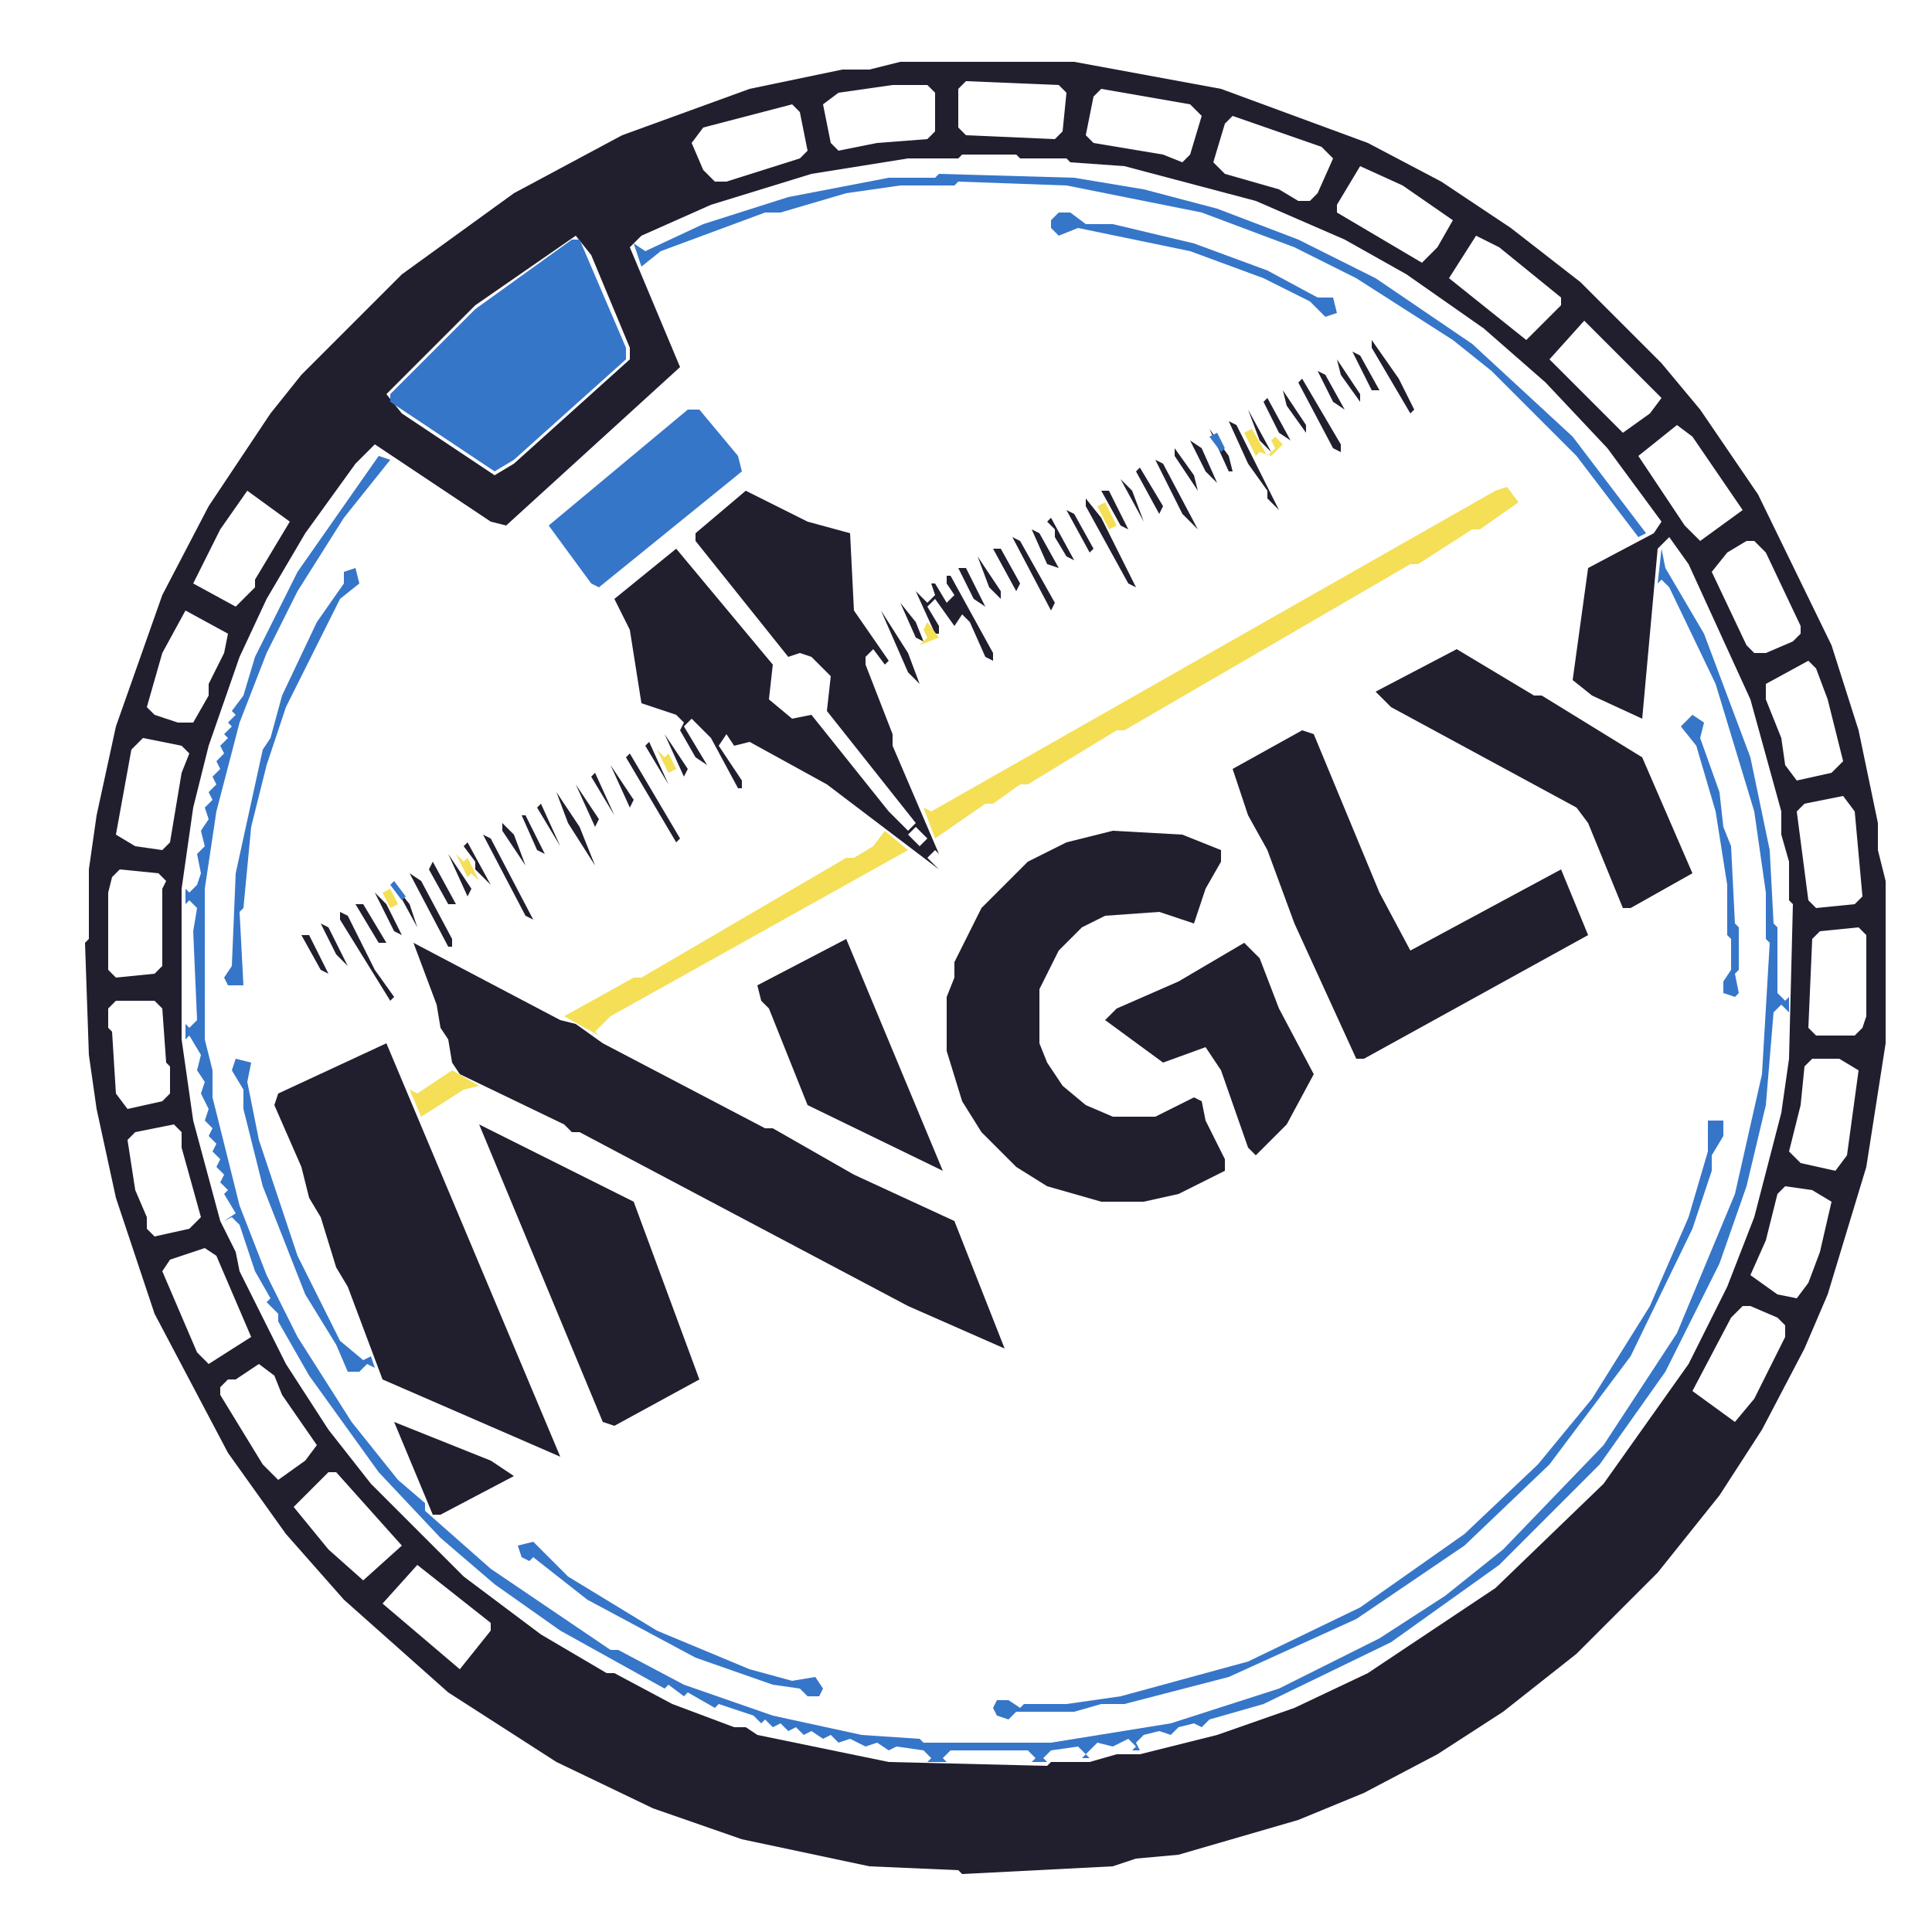
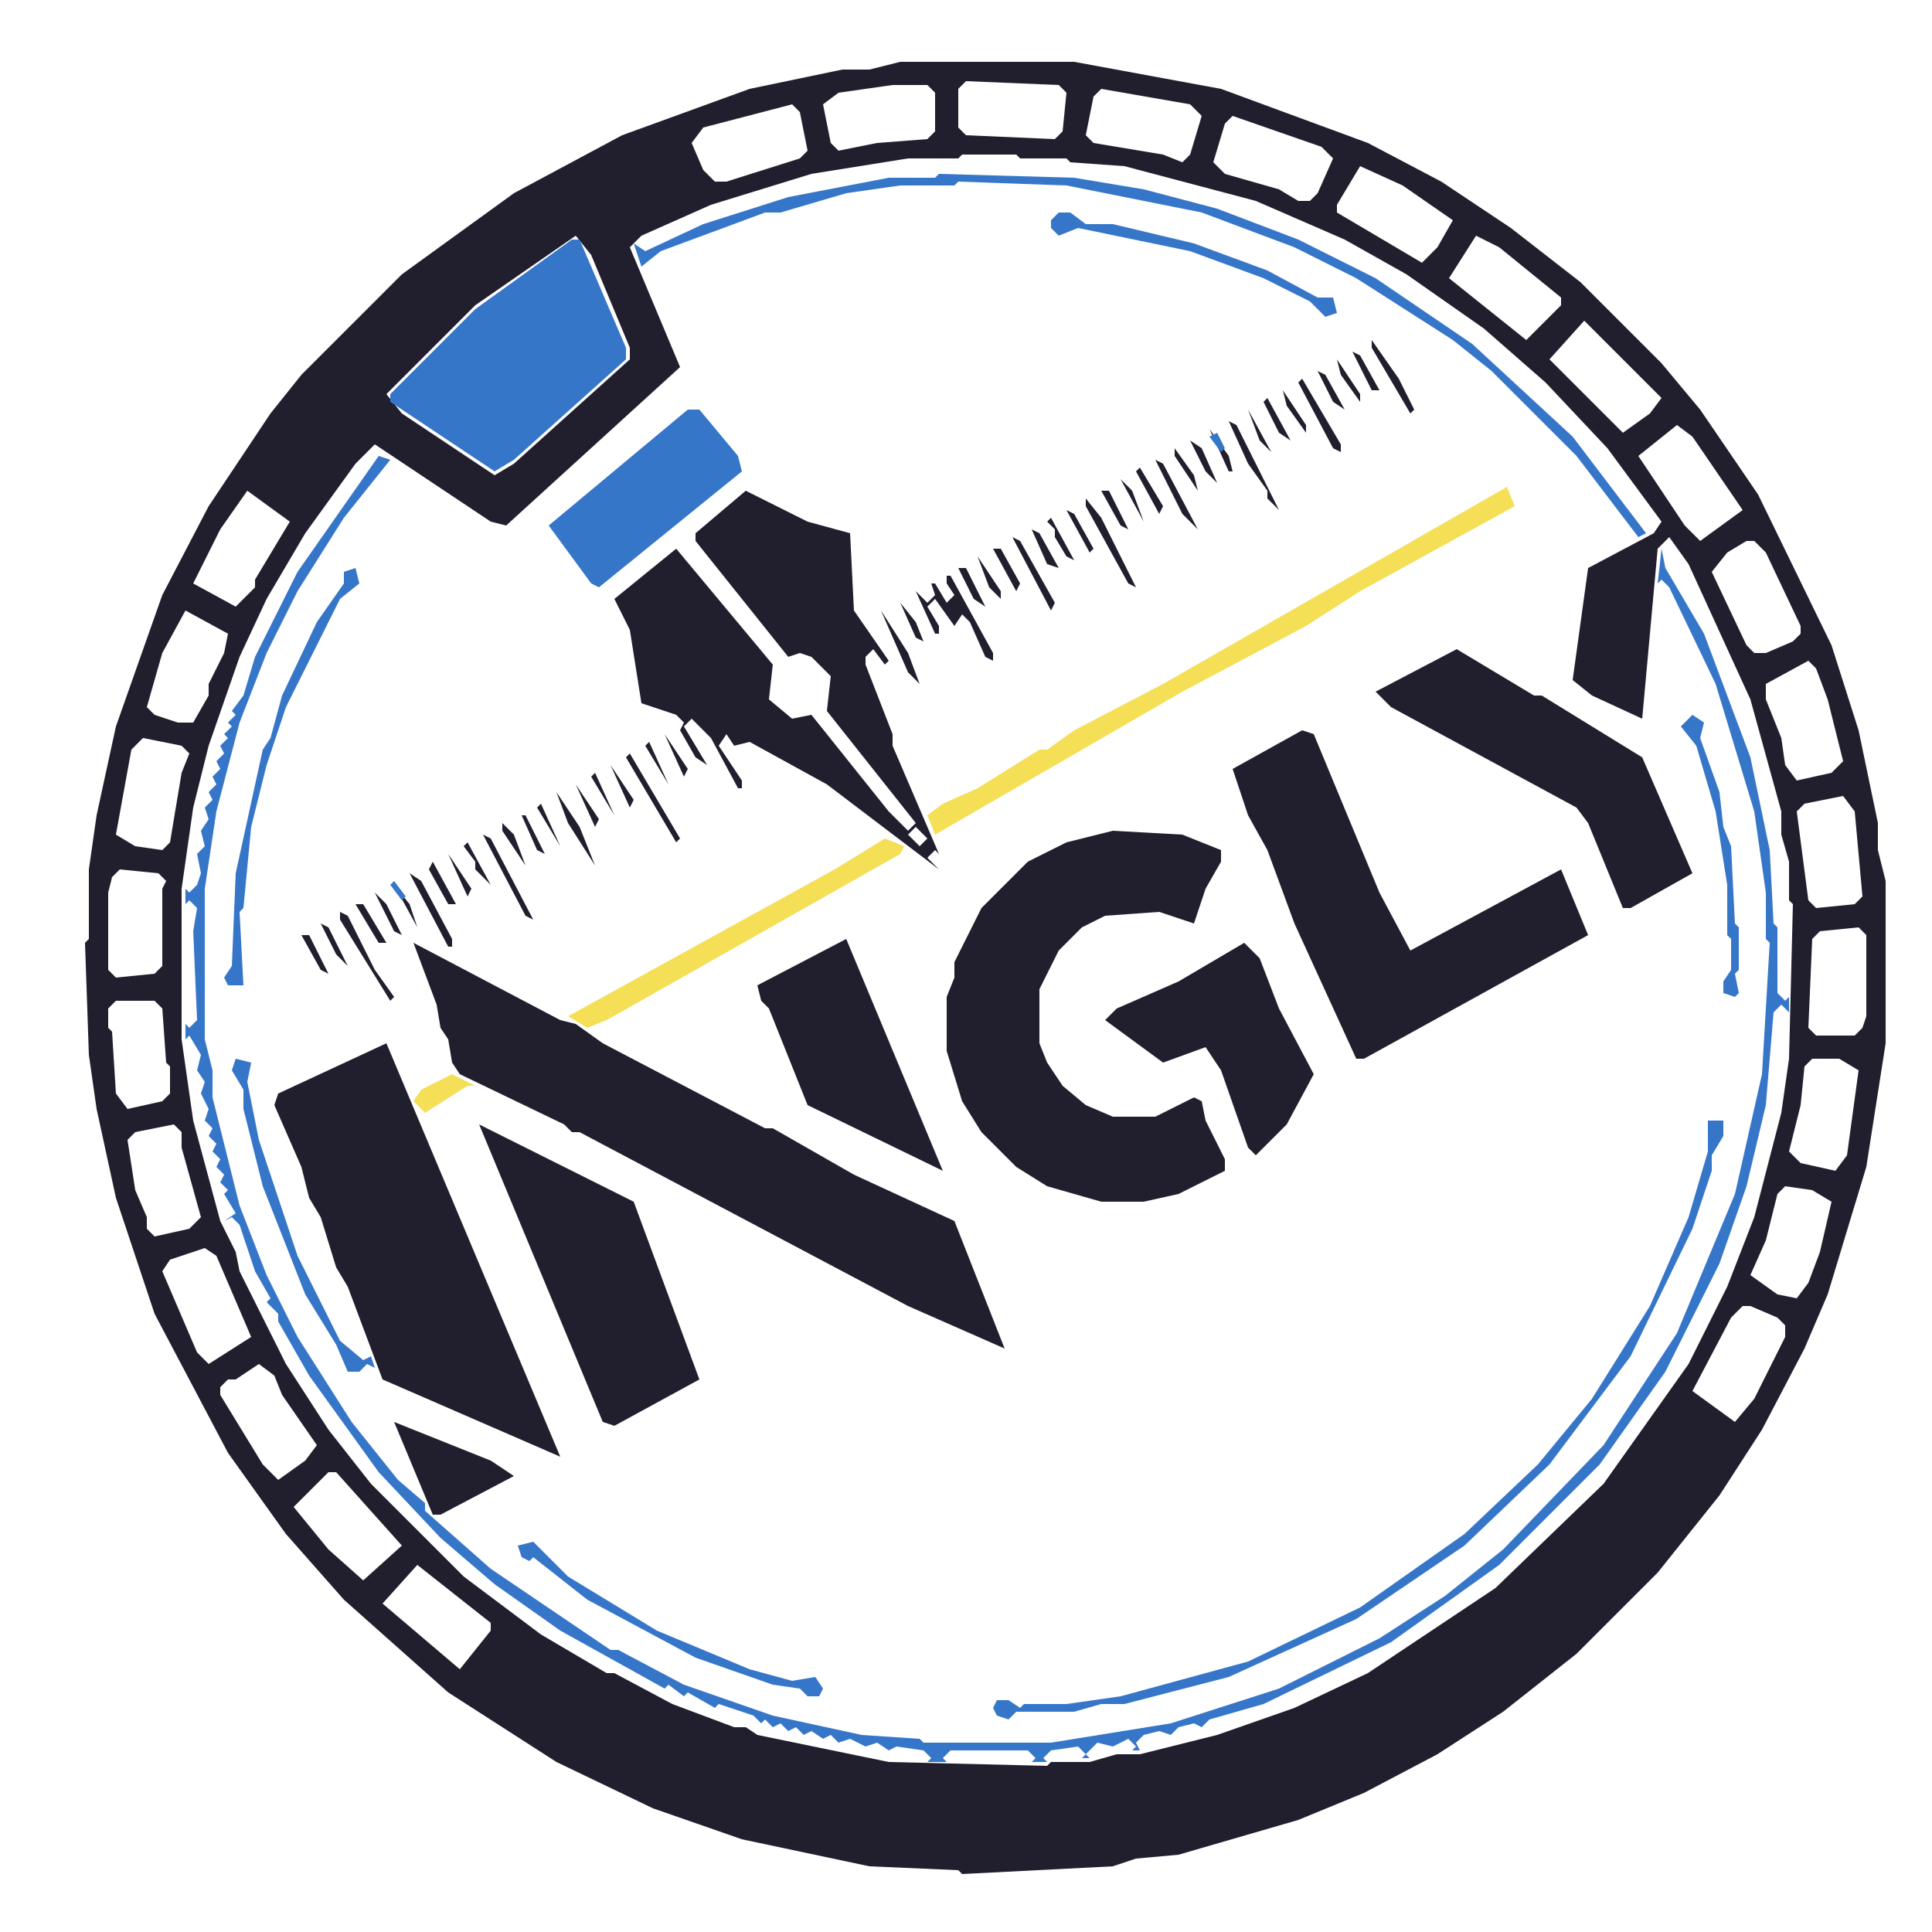
<svg xmlns="http://www.w3.org/2000/svg" viewBox="0 0 500 500" role="img" aria-labelledby="title desc">
  <rect width="500" height="500" fill="#fff" />
  <path fill="#211f2e" fill-rule="evenodd" d="M 218 18 L 194 23 L 161 35 L 133 50 L 104 71 L 78 97 L 70 107 L 54 131 L 42 154 L 30 188 L 25 211 L 23 225 L 23 243 L 22 244 L 23 273 L 25 287 L 30 310 L 40 340 L 59 376 L 74 397 L 89 414 L 116 438 L 144 456 L 169 468 L 192 476 L 225 483 L 248 484 L 249 485 L 288 483 L 294 481 L 305 480 L 336 471 L 353 464 L 372 454 L 389 443 L 408 428 L 429 407 L 445 387 L 456 370 L 467 349 L 473 335 L 483 302 L 488 270 L 488 228 L 486 220 L 486 213 L 481 189 L 474 167 L 455 128 L 440 106 L 430 94 L 409 73 L 391 59 L 373 47 L 354 37 L 316 23 L 278 16 L 233 16 L 225 18 Z M 108 405 L 127 420 L 127 422 L 119 432 L 99 415 Z M 85 381 L 87 381 L 104 400 L 94 409 L 85 401 L 76 390 Z M 67 353 L 71 356 L 73 361 L 82 374 L 79 378 L 72 383 L 68 379 L 57 361 L 57 359 L 59 357 L 61 357 Z M 453 338 L 460 341 L 462 343 L 462 346 L 454 362 L 449 368 L 438 360 L 448 341 L 451 338 Z M 53 323 L 56 325 L 65 346 L 54 353 L 51 350 L 42 329 L 44 326 Z M 462 307 L 469 308 L 474 311 L 471 324 L 468 332 L 465 336 L 460 335 L 453 330 L 457 321 L 460 309 Z M 45 291 L 47 293 L 47 297 L 52 315 L 49 318 L 40 320 L 38 318 L 38 315 L 35 308 L 33 295 L 35 293 Z M 469 274 L 476 274 L 481 277 L 478 299 L 475 303 L 466 301 L 463 298 L 466 286 L 467 276 Z M 30 259 L 40 259 L 42 261 L 43 275 L 44 276 L 44 283 L 42 285 L 33 287 L 30 283 L 29 267 L 28 266 L 28 261 Z M 481 240 L 483 242 L 483 263 L 482 266 L 480 268 L 470 268 L 468 266 L 469 243 L 471 241 Z M 31 225 L 41 226 L 43 228 L 42 230 L 42 250 L 40 252 L 30 253 L 28 251 L 28 231 L 29 227 Z M 477 206 L 480 210 L 482 232 L 480 234 L 470 235 L 468 233 L 465 210 L 467 208 Z M 37 191 L 47 193 L 49 195 L 47 200 L 44 218 L 42 220 L 35 219 L 30 216 L 34 194 Z M 468 171 L 470 173 L 473 181 L 477 197 L 474 200 L 465 202 L 462 198 L 461 191 L 457 181 L 457 177 Z M 48 158 L 59 164 L 58 169 L 54 177 L 54 180 L 50 187 L 46 187 L 40 185 L 38 183 L 42 169 Z M 452 140 L 454 140 L 457 143 L 466 162 L 466 164 L 464 166 L 457 169 L 454 169 L 452 167 L 443 148 L 447 143 Z M 64 127 L 75 135 L 66 150 L 66 152 L 61 157 L 50 151 L 57 137 Z M 434 110 L 438 113 L 451 132 L 440 140 L 436 136 L 424 118 Z M 410 83 L 430 103 L 427 107 L 420 112 L 401 93 Z M 382 61 L 388 64 L 404 77 L 404 79 L 395 88 L 375 72 Z M 149 61 L 153 66 L 163 90 L 163 93 L 133 120 L 128 123 L 104 107 L 100 102 L 123 79 Z M 352 43 L 363 48 L 376 57 L 372 64 L 368 68 L 346 55 L 346 53 Z M 249 40 L 263 40 L 264 41 L 276 41 L 277 42 L 291 43 L 325 52 L 348 62 L 364 71 L 384 85 L 400 99 L 416 116 L 430 135 L 428 138 L 411 147 L 407 176 L 412 180 L 425 186 L 429 142 L 432 139 L 437 146 L 453 181 L 461 210 L 461 216 L 463 223 L 463 233 L 464 234 L 463 274 L 461 288 L 454 315 L 447 333 L 437 353 L 415 384 L 387 411 L 354 433 L 335 442 L 315 449 L 295 454 L 289 454 L 282 456 L 272 456 L 271 457 L 230 456 L 196 449 L 193 447 L 190 447 L 174 441 L 159 433 L 157 433 L 140 423 L 120 408 L 96 384 L 85 370 L 74 353 L 62 329 L 61 324 L 57 316 L 50 290 L 47 269 L 47 230 L 50 209 L 54 193 L 62 170 L 69 155 L 79 138 L 92 120 L 97 115 L 127 135 L 131 136 L 176 95 L 163 64 L 166 61 L 184 53 L 210 45 L 235 41 L 248 41 Z M 102 368 L 112 392 L 114 392 L 133 382 L 127 378 Z M 124 291 L 156 368 L 159 369 L 181 357 L 164 311 Z M 72 283 L 71 286 L 78 302 L 80 310 L 83 315 L 87 328 L 90 333 L 99 357 L 145 377 L 100 270 Z M 322 244 L 305 254 L 289 261 L 286 264 L 301 275 L 312 271 L 316 277 L 323 297 L 325 299 L 333 291 L 340 278 L 331 261 L 326 248 Z M 107 244 L 113 260 L 114 266 L 116 269 L 117 275 L 119 278 L 146 291 L 148 293 L 150 293 L 235 338 L 260 349 L 247 316 L 221 304 L 200 292 L 198 292 L 156 270 L 149 265 L 145 264 Z M 196 255 L 197 259 L 199 261 L 209 286 L 244 303 L 219 243 Z M 78 242 L 83 251 L 85 252 L 80 242 Z M 83 239 L 87 247 L 90 250 L 85 240 Z M 88 236 L 88 238 L 101 259 L 102 258 L 97 251 L 90 237 Z M 92 234 L 98 244 L 100 244 L 94 234 Z M 97 231 L 102 241 L 104 242 L 100 234 Z M 102 229 L 108 240 L 106 234 Z M 106 226 L 116 245 L 117 245 L 117 243 L 109 228 Z M 112 223 L 111 225 L 116 234 L 118 234 Z M 116 221 L 121 232 L 122 230 Z M 121 218 L 120 219 L 123 223 L 123 225 L 127 229 Z M 125 216 L 136 237 L 138 238 L 127 217 Z M 288 215 L 276 218 L 266 223 L 254 235 L 247 249 L 247 253 L 245 258 L 245 272 L 249 285 L 254 293 L 263 302 L 271 307 L 285 311 L 296 311 L 305 309 L 317 303 L 317 300 L 312 290 L 311 285 L 309 284 L 299 289 L 288 289 L 281 286 L 275 281 L 271 275 L 269 270 L 269 256 L 274 246 L 280 240 L 286 237 L 300 236 L 309 239 L 312 230 L 316 223 L 316 220 L 306 216 Z M 130 213 L 130 215 L 136 224 L 133 216 Z M 135 211 L 139 220 L 141 221 L 136 211 Z M 140 208 L 139 209 L 145 219 Z M 144 205 L 147 213 L 154 224 L 150 214 Z M 149 203 L 154 214 L 155 212 Z M 154 200 L 153 201 L 159 211 Z M 158 198 L 163 209 L 164 207 Z M 163 195 L 162 196 L 175 218 L 176 217 Z M 168 192 L 167 193 L 173 203 Z M 172 190 L 177 201 L 178 199 Z M 319 199 L 323 211 L 328 220 L 335 239 L 351 274 L 353 274 L 411 242 L 404 225 L 365 246 L 357 231 L 340 190 L 337 189 Z M 356 179 L 360 183 L 408 209 L 411 213 L 420 235 L 422 235 L 438 226 L 425 196 L 399 180 L 397 180 L 377 168 Z M 228 158 L 235 174 L 238 177 L 235 169 Z M 233 156 L 237 165 L 239 166 L 237 161 Z M 237 153 L 242 164 L 243 164 L 243 162 L 240 157 L 242 155 L 247 162 L 249 159 L 251 161 L 255 170 L 257 171 L 257 169 L 246 149 L 245 149 L 245 151 L 247 154 L 245 156 L 242 151 L 241 151 L 242 154 L 240 156 Z M 248 147 L 252 155 L 255 157 L 250 147 Z M 253 144 L 256 152 L 259 155 L 259 153 Z M 257 142 L 263 153 L 264 151 L 259 142 Z M 262 139 L 272 158 L 273 156 L 264 140 Z M 267 137 L 271 146 L 274 147 L 269 138 Z M 272 134 L 271 135 L 273 137 L 273 139 L 276 144 L 278 145 Z M 276 132 L 282 143 L 283 142 L 278 133 Z M 281 129 L 281 131 L 292 151 L 294 152 L 285 134 Z M 285 127 L 290 136 L 292 137 L 287 127 Z M 193 127 L 180 138 L 180 140 L 204 170 L 207 169 L 210 170 L 215 175 L 214 184 L 237 213 L 235 215 L 230 210 L 210 185 L 205 186 L 199 181 L 200 172 L 175 142 L 159 155 L 163 163 L 166 182 L 175 185 L 177 187 L 176 189 L 180 196 L 183 198 L 177 188 L 179 186 L 184 191 L 191 204 L 192 204 L 192 202 L 186 193 L 188 190 L 190 193 L 194 192 L 214 203 L 243 225 L 240 222 L 242 220 L 243 221 L 231 193 L 231 190 L 224 172 L 224 170 L 226 168 L 229 172 L 230 171 L 221 158 L 220 138 L 209 135 Z M 237 214 L 240 217 L 238 219 L 235 216 Z M 290 124 L 296 135 L 293 127 Z M 295 121 L 294 122 L 300 133 L 301 131 Z M 299 119 L 306 133 L 310 137 L 301 120 Z M 304 116 L 304 118 L 310 127 L 309 123 Z M 308 114 L 312 122 L 315 125 L 311 116 Z M 313 111 L 318 122 L 319 122 L 318 118 Z M 318 109 L 323 120 L 328 127 L 328 129 L 331 132 L 320 110 Z M 323 106 L 326 114 L 329 117 Z M 328 103 L 327 104 L 331 112 L 334 114 Z M 332 101 L 333 105 L 338 112 L 338 110 Z M 337 98 L 336 99 L 345 116 L 347 117 L 347 115 Z M 341 96 L 345 104 L 348 106 L 343 97 Z M 346 93 L 347 97 L 352 104 L 352 102 Z M 350 91 L 355 101 L 357 101 L 352 92 Z M 355 88 L 355 90 L 365 107 L 366 106 L 362 98 Z M 317 32 L 319 30 L 342 38 L 345 41 L 341 50 L 339 52 L 336 52 L 331 49 L 317 45 L 314 42 Z M 207 29 L 209 39 L 207 41 L 188 47 L 185 47 L 182 44 L 179 37 L 182 33 L 205 27 Z M 283 25 L 285 23 L 308 27 L 311 30 L 308 40 L 306 42 L 301 40 L 283 37 L 281 35 Z M 242 24 L 242 34 L 240 36 L 227 37 L 217 39 L 215 37 L 213 27 L 217 24 L 231 22 L 240 22 Z M 248 23 L 250 21 L 274 22 L 276 24 L 275 34 L 273 36 L 250 35 L 248 33 Z" />
  <path fill="#3676c9" fill-rule="evenodd" d="M 134 400 L 135 403 L 137 404 L 138 403 L 152 414 L 180 429 L 200 436 L 207 437 L 209 439 L 212 439 L 213 437 L 211 434 L 205 435 L 194 432 L 170 422 L 147 408 L 138 399 Z M 446 290 L 442 290 L 442 298 L 437 315 L 427 338 L 412 362 L 398 379 L 379 397 L 352 416 L 323 430 L 290 439 L 276 441 L 265 441 L 264 442 L 261 440 L 258 440 L 257 442 L 258 444 L 261 445 L 263 443 L 278 443 L 285 441 L 291 441 L 318 434 L 351 419 L 379 400 L 401 379 L 422 351 L 438 318 L 443 303 L 443 299 L 446 294 Z M 61 274 L 60 277 L 63 282 L 63 287 L 68 307 L 79 335 L 87 348 L 90 355 L 93 355 L 95 353 L 97 354 L 96 351 L 94 352 L 88 347 L 77 325 L 67 295 L 64 280 L 65 275 Z M 102 228 L 101 229 L 104 233 L 105 232 Z M 438 185 L 435 188 L 439 193 L 444 210 L 447 229 L 447 242 L 448 243 L 448 251 L 446 254 L 446 257 L 449 258 L 450 257 L 449 252 L 450 251 L 450 240 L 449 239 L 448 219 L 446 214 L 445 205 L 440 191 L 441 187 Z M 92 147 L 89 148 L 89 151 L 82 161 L 73 180 L 70 191 L 68 194 L 61 226 L 60 250 L 58 253 L 59 255 L 63 255 L 62 236 L 63 235 L 65 214 L 69 198 L 74 183 L 88 155 L 93 151 Z M 98 118 L 77 148 L 66 170 L 63 180 L 60 184 L 61 185 L 59 187 L 60 188 L 58 190 L 59 191 L 57 193 L 58 195 L 56 197 L 57 199 L 55 201 L 56 203 L 54 205 L 55 207 L 53 209 L 54 212 L 52 215 L 53 219 L 51 221 L 52 226 L 51 229 L 49 231 L 48 230 L 48 234 L 49 233 L 51 235 L 50 241 L 51 264 L 49 266 L 48 265 L 48 269 L 49 268 L 52 273 L 51 277 L 53 280 L 52 283 L 54 287 L 53 290 L 55 292 L 54 294 L 56 296 L 55 298 L 57 300 L 56 302 L 58 304 L 57 306 L 59 308 L 58 309 L 61 314 L 58 316 L 60 315 L 62 317 L 66 329 L 70 336 L 69 337 L 72 340 L 72 342 L 80 356 L 98 381 L 114 398 L 128 410 L 145 422 L 172 437 L 173 436 L 177 439 L 178 438 L 185 442 L 186 441 L 195 444 L 197 446 L 198 445 L 200 447 L 202 446 L 204 448 L 206 447 L 208 449 L 210 448 L 213 450 L 215 449 L 217 451 L 220 450 L 224 452 L 227 451 L 230 453 L 232 452 L 239 453 L 241 455 L 240 456 L 245 456 L 244 455 L 246 453 L 266 453 L 268 455 L 267 456 L 271 456 L 270 455 L 272 453 L 279 452 L 281 454 L 280 455 L 282 455 L 281 454 L 284 451 L 288 452 L 292 450 L 294 452 L 293 453 L 295 453 L 294 451 L 296 449 L 300 448 L 303 449 L 305 447 L 309 446 L 311 447 L 313 445 L 327 441 L 360 425 L 388 405 L 414 379 L 431 355 L 445 327 L 452 307 L 457 286 L 459 262 L 461 260 L 463 262 L 463 264 L 463 258 L 462 259 L 460 257 L 460 240 L 459 239 L 458 220 L 453 196 L 441 164 L 431 147 L 430 142 L 429 151 L 430 150 L 432 152 L 444 177 L 454 210 L 457 231 L 457 243 L 458 244 L 456 278 L 449 309 L 434 345 L 415 374 L 389 401 L 374 413 L 357 424 L 331 437 L 303 446 L 272 451 L 239 451 L 238 450 L 223 449 L 200 444 L 177 436 L 160 427 L 158 427 L 127 406 L 110 391 L 110 389 L 103 383 L 91 368 L 77 346 L 69 330 L 62 312 L 55 284 L 55 277 L 53 269 L 53 230 L 56 210 L 62 187 L 69 169 L 77 153 L 89 134 L 101 119 Z M 315 112 L 313 113 L 316 117 L 317 116 Z M 181 106 L 178 106 L 142 136 L 153 151 L 155 152 L 192 122 L 191 118 Z M 150 62 L 148 62 L 123 80 L 101 102 L 101 104 L 128 122 L 133 119 L 162 93 L 162 90 Z M 272 57 L 272 59 L 274 61 L 279 59 L 308 65 L 327 72 L 339 78 L 343 82 L 346 81 L 345 77 L 341 77 L 328 70 L 309 63 L 288 58 L 281 58 L 277 55 L 274 55 Z M 164 63 L 166 69 L 171 65 L 198 55 L 202 55 L 219 50 L 233 48 L 247 48 L 248 47 L 276 48 L 311 55 L 335 64 L 351 72 L 376 88 L 386 96 L 408 118 L 424 139 L 426 138 L 407 113 L 381 89 L 356 72 L 336 62 L 315 54 L 296 49 L 278 46 L 243 45 L 242 46 L 230 46 L 204 51 L 182 58 L 167 65 Z" />
-   <path fill="#f4df57" fill-rule="evenodd" d="M 124 281 L 117 277 L 108 283 L 106 282 L 109 289 L 120 282 Z M 101 230 L 99 231 L 101 235 L 103 234 Z M 119 219 L 118 221 L 121 227 L 122 226 L 124 228 L 121 222 L 120 223 L 118 221 Z M 235 220 L 229 215 L 226 219 L 221 222 L 219 222 L 166 253 L 164 253 L 146 263 L 155 268 L 154 267 L 158 263 Z M 170 194 L 173 200 L 175 199 L 173 195 L 172 196 Z M 240 161 L 239 163 L 240 165 L 238 167 L 243 165 Z M 286 130 L 284 131 L 287 137 L 289 136 Z M 390 126 L 387 127 L 241 210 L 239 209 L 242 217 L 255 208 L 257 208 L 264 203 L 266 203 L 289 189 L 291 189 L 365 146 L 367 146 L 381 137 L 383 137 L 393 130 Z M 322 112 L 325 118 L 326 117 L 329 118 L 332 115 L 330 113 L 329 114 L 330 116 L 328 118 L 324 111 Z" />
+   <path fill="#f4df57" fill-rule="evenodd" d="M 123 281 L 117 278 L 109 282 L 107 285 L 110 288 L 121 281 Z M 234 219 L 229 217 L 216 225 L 147 263 L 152 266 L 157 264 L 233 221 Z M 390 126 L 301 177 L 278 189 L 271 194 L 269 194 L 253 204 L 244 208 L 240 211 L 242 216 L 306 179 L 338 162 L 352 153 L 392 131 Z" />
</svg>
